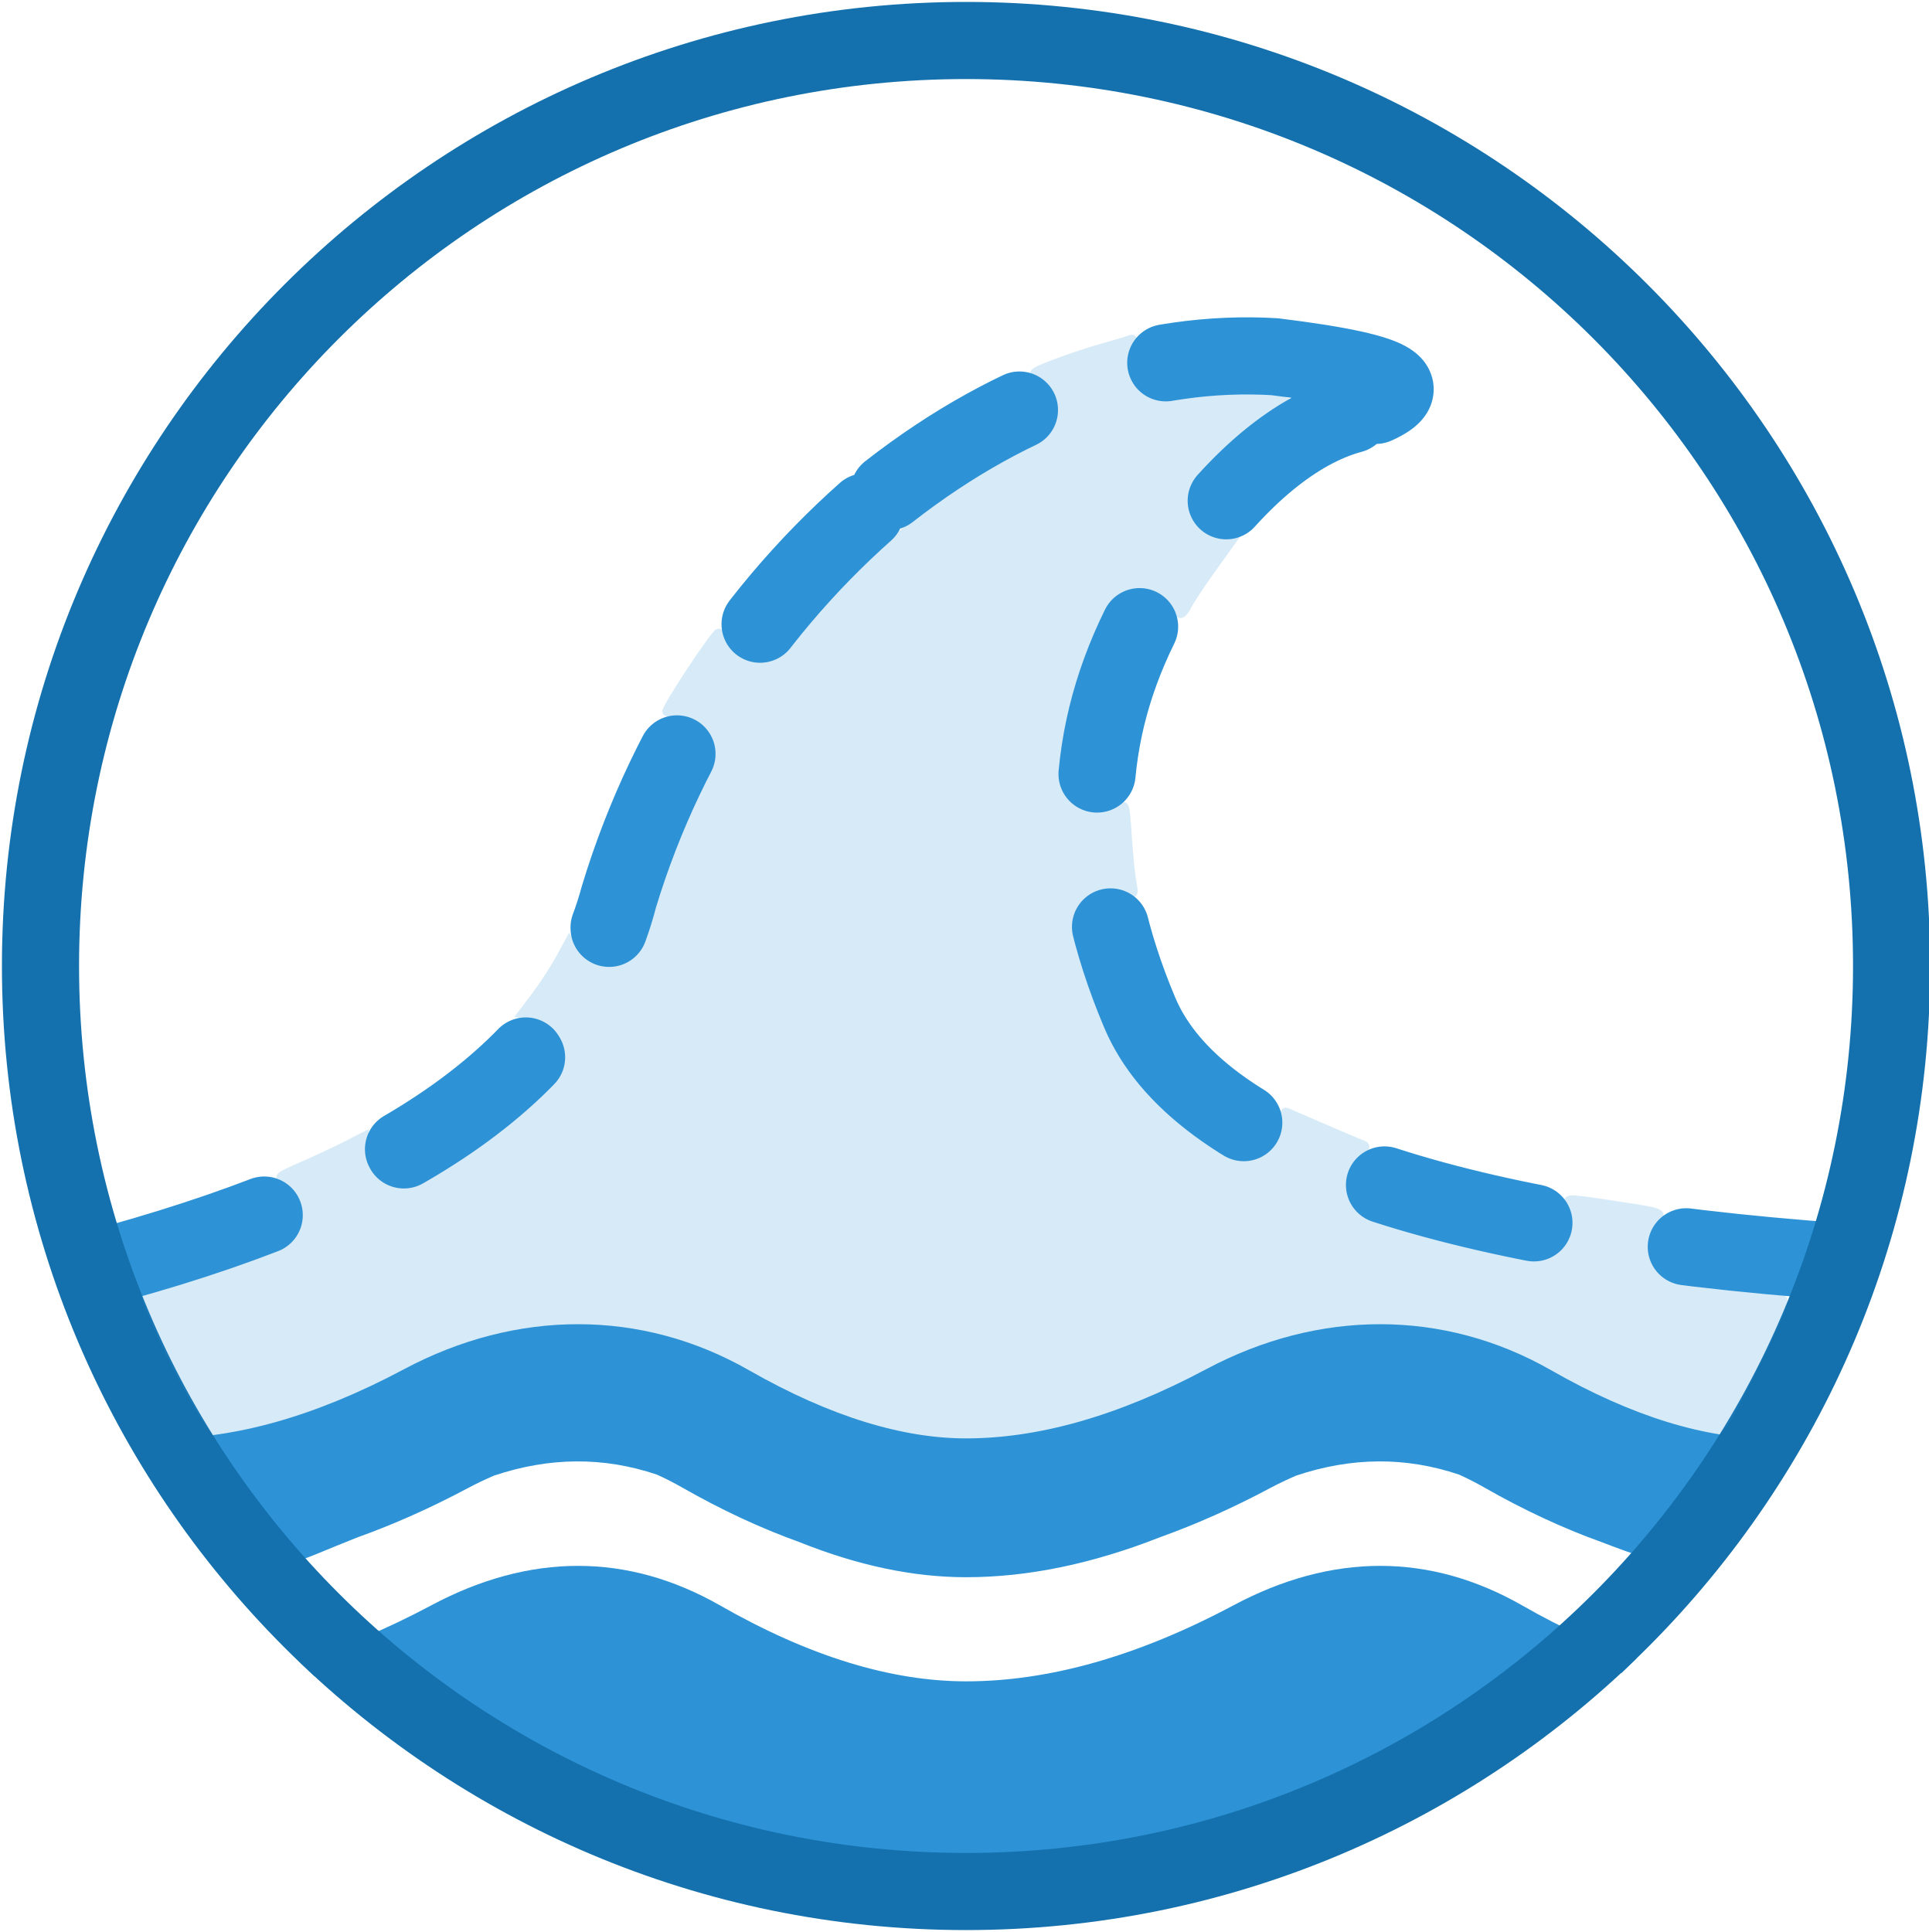
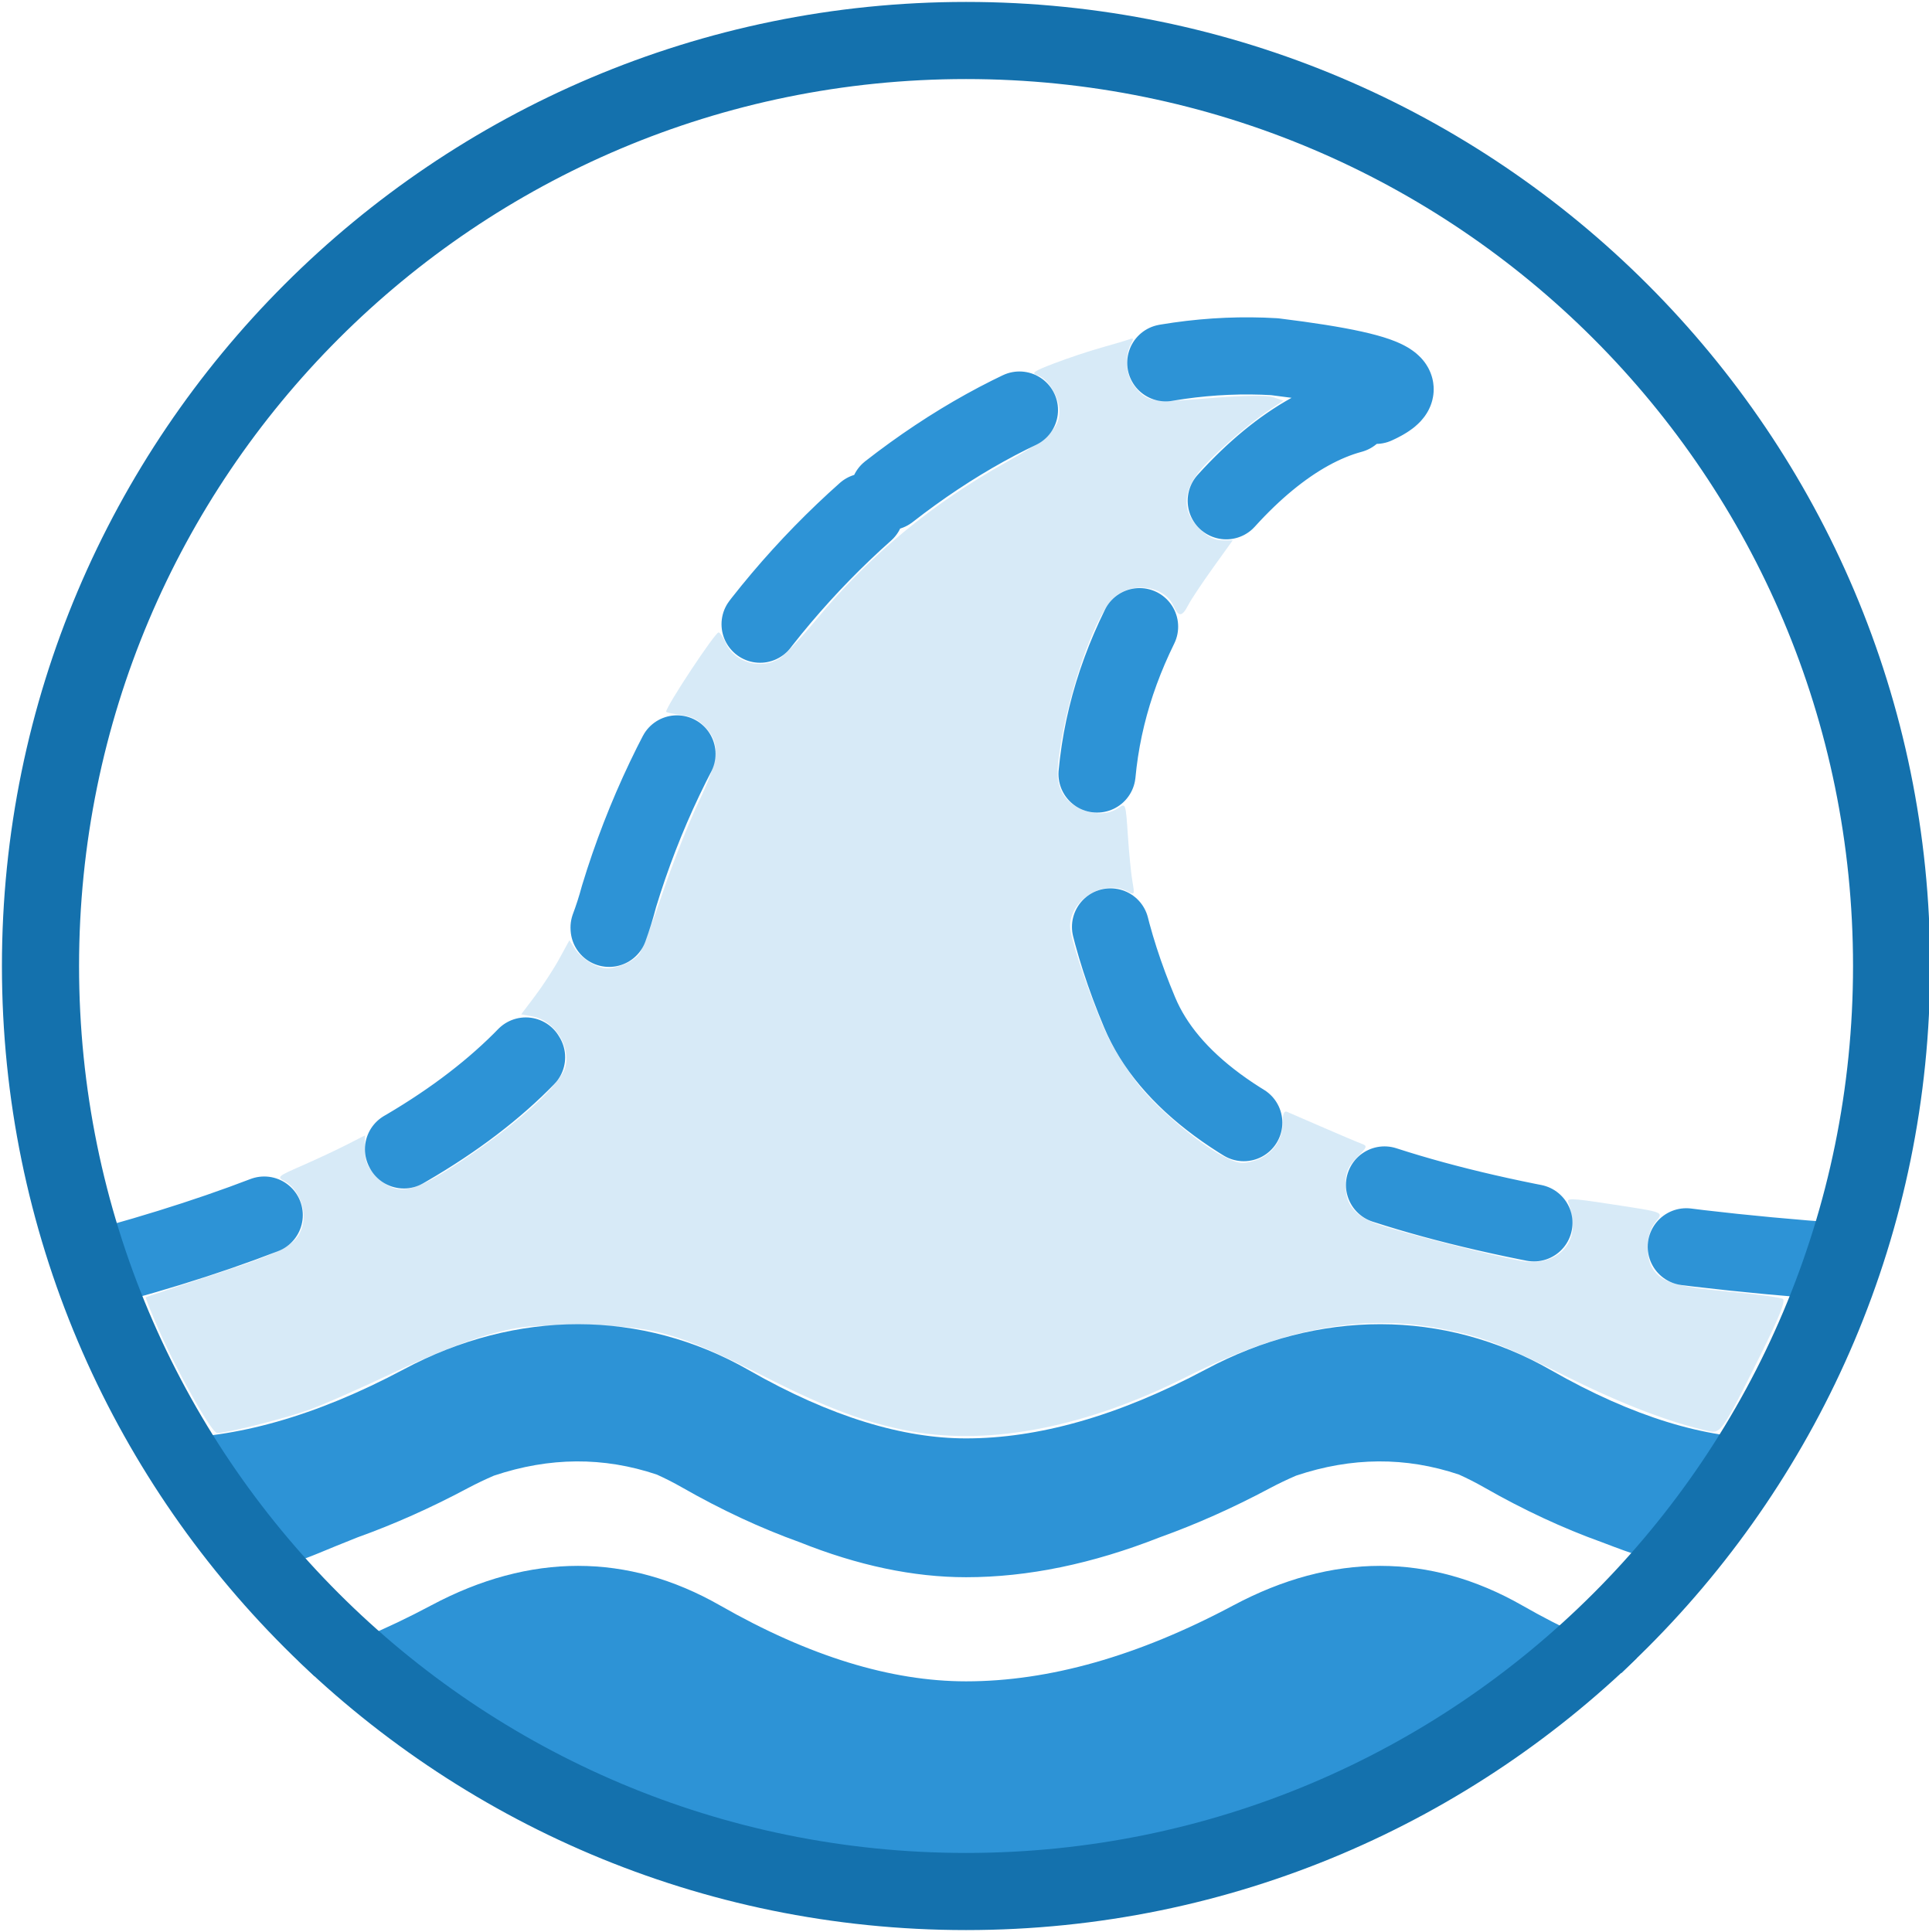
<svg xmlns="http://www.w3.org/2000/svg" version="1.1" width="500px" height="501px" viewBox="-0.5 -0.5 500 501" content="&lt;mxfile host=&quot;app.diagrams.net&quot; modified=&quot;2023-07-31T11:31:04.476Z&quot; agent=&quot;Mozilla/5.0 (X11; Linux x86_64) AppleWebKit/537.36 (KHTML, like Gecko) Chrome/115.0.0.0 Safari/537.36&quot; etag=&quot;OPME61c4FBpNXGUULE5X&quot; version=&quot;21.6.6&quot; type=&quot;device&quot;&gt;&lt;diagram id=&quot;zMjwqNUvd63cDTAgkzoN&quot; name=&quot;Page-1&quot;&gt;7ZlLb6MwEMc/TY6tABtDjpukD23VqqtqH+1lxYITrBIcGee1n35NMA8bAmlatjmklzJ/D2N77F9mlAzAeL65Yd4ivKcBjgaWEWwGYDKwLNOwoPiXKttMgS7KhBkjQSYZpfBE/uL8TakuSYATqWUSpzTiZKGKPo1j7HNF8xija9VtSqNAERbeDNeEJ9+L6upPEvAwU13bKPVbTGZhPrNpyJG5lztLIQm9gK4rErgagDGjlGdP880YR2ny1Lxc7xktFsZwzA95IYzx77vv42n8MjeHPyGNndsfF/IwVl60lBuWi+XbPAMiiki2MEbrkHD8tPD8dGQtzltoIZ9HwjLFo5csshOYkg0Wk46mJIrGNKJMaDGN0xAJZ/QV5+LAAtZkCCaoGMlzLPYCRvUdyk2vMON4U5Hkjm8wnWPOtsJFjgIosy+vn4mkvS4PE7pSCysHWYievECzInaZY/Eg09yc8peH+3gxe4ijZ0xc7+7rt1sYXZiwO+f+kq3SFO7yiuPgS3qTyyxWks7oMg52rkbmek3S5ewsNaXA1o6knv2mEbwh/Fca8NJAjrSfd7YDh9KebPL5U2NbMR4xIyJtmEkt2ykOatBpZ1w/0MqB2Q3nlWsMRx4nKzV80xnKGR4pERMX98V21ftiQ+0aJHTJfCzfqtKmBXJctz0Q99gM81ogcdLetuK2SB2S/QtGJmicZ9+6kL4uo93fsZv3URKQrbjkoTizdyBinw4i5tgageEZkfIj1bE+BpFO1j4IEWjYb0IE6uvqQMS2m/fxUYg0Fu68ErYV7jYoVAwCLwkLmJJXzP1QGhoNf8wgmBrtNMRiZxkOQwfkQsYDQoVHCcTO2lYtHYmG3kDBf2+joFH0acgg9YZAxzkOGddwLg1oFH+WFhZdIrccNVA/PDnabqDTzoep+gOz3R9p/uITp71E6f4d60Earxbq8De09dtviw/V+D2VTOtzSua5qTyiqcx7sHc3lXqgvppKOc/BTSVs9681lWr8nggBJ0PIuafs6imPJaQTtb56yg5Caj1lByG1nvK/EHLAt0HnGnIiNcTWmruja4geqK8aIuc5uIaY7f61GqLG74kQ52QIOdeQrhpyLCGdqPVVQzoIqdWQDkJqNeR9hAiz/LEicy9/8gFX/wA=&lt;/diagram&gt;&lt;/mxfile&gt;" id="svg24">
  <defs id="defs2" />
  <g id="g22">
    <path id="path6" style="color:#000000;fill:#2d93d6;stroke-miterlimit:10;-inkscape-stroke:none" d="m 149.953,343.387 c -15.231,-0.014 -30.622,3.903 -45.188,11.672 C 81.646,367.389 60.965,373 42.5,373 c 0.059,23.756 18.745,33.207 18.745,33.207 16.033,0 14.033,-0.686 31.473,-7.549 9.428,-3.379 18.934,-7.607 28.516,-12.717 2.35,-1.253 4.618,-2.317 6.854,-3.285 14.433,-4.839 28.425,-4.91 42.225,-0.277 2.139,0.968 4.299,2.054 6.506,3.314 10.283,5.876 20.457,10.605 30.529,14.223 C 222.408,405.941 236.795,409 250.5,409 c 16.033,0 32.779,-3.479 50.219,-10.342 9.428,-3.379 18.934,-7.607 28.516,-12.717 2.35,-1.253 4.618,-2.317 6.854,-3.285 14.433,-4.839 28.425,-4.91 42.225,-0.277 2.139,0.968 4.299,2.054 6.506,3.314 10.283,5.876 20.457,10.605 30.529,14.223 18.476,7.061 9.185,2.731 26.395,1.995 L 458.5,373 c -16.111,0 -34.855,-5.429 -56.318,-17.693 -13.926,-7.958 -28.997,-11.906 -44.229,-11.92 -15.231,-0.014 -30.622,3.903 -45.188,11.672 C 289.646,367.389 268.965,373 250.5,373 c -16.111,0 -34.855,-5.429 -56.318,-17.693 -13.926,-7.958 -28.997,-11.906 -44.229,-11.92 z" transform="translate(-0.5,-0.5)" />
    <path d="M 30 327 Q 140 297 160 232 Q 180 167 230 127 Q 280 87 330 92 Q 380 97 350 107 Q 320 117 295 162 Q 270 207 295 262 Q 320 317 477.04 326.68" fill="none" stroke="none" pointer-events="stroke" id="path10" />
    <path d="m 30,327 c 73.16,-20.1 118.12,-50.71 130,-95 M 30,327 c 73.56,-20.59 118.31,-49.64 130,-95 m 0,0 c 12.87,-42.39 37.73,-78.35 70,-105 m 0,0 c 32.89,-25.65 67.32,-36.93 100,-35 m 0,0 c 34.53,4.26 39.3,8.6 20,15 m 0,0 c -14.438,3.873 -29.362,16.414 -42.57,34.885 -0.789,1.104 -1.573,2.229 -2.349,3.375 C 301.571,150.438 298.196,156.036 295,162 m 0,0 c -14.99,30.48 -15.63,62.88 0,100 m 0,0 c 14.81,35.4 78.62,57.3 182.04,64.68" fill="none" stroke="#2d93d6" stroke-width="20" stroke-linejoin="round" stroke-linecap="round" stroke-miterlimit="10" stroke-dasharray="60 60" pointer-events="stroke" id="path12" style="stroke-width:20;stroke-miterlimit:10;stroke-dasharray:40,40;stroke-dashoffset:0" />
    <path style="color:#000000;fill:#2d93d6;stroke-miterlimit:10;-inkscape-stroke:none" d="m 357.387,405.555 c -12.533,-0.002 -25.267,3.416 -38.062,10.24 C 294.593,428.985 271.495,435.5 250,435.5 v 5 c 22.505,0 46.407,-6.818 71.676,-20.295 24.41,-13.019 47.396,-13 70.084,-0.035 9.649,5.514 19.046,9.918 28.187,13.197 4.006,-3.899 0,0 4.006,-3.899 -9.545,-3.233 -19.449,-7.773 -29.713,-13.638 -11.989,-6.851 -24.32,-10.273 -36.854,-10.275 z" id="path14" />
    <path style="color:#000000;fill:#2d93d6;stroke-miterlimit:10;-inkscape-stroke:none" d="m 149.387,405.555 c -12.533,-0.002 -25.267,3.416 -38.062,10.24 -11.855,6.323 -23.334,11.111 -34.442,14.384 4.122,3.97 0,0 4.122,3.97 10.622,-3.341 21.514,-7.993 32.671,-13.944 24.41,-13.019 47.396,-13 70.084,-0.035 C 207.36,433.656 229.444,440.5 250,440.5 v -5 c -19.444,0 -40.694,-6.489 -63.76,-19.67 -11.989,-6.851 -24.32,-10.273 -36.854,-10.275 z" id="path16" />
    <g id="path1055" transform="translate(-0.5,-0.5)">
      <path style="color:#000000;fill:#2d93d6;stroke-miterlimit:4.1;-inkscape-stroke:none" d="m 359.402,409.879 c -10.963,-0.292 -23.993,2.962 -35.547,8.998 -24.579,12.842 -43.494,19.094 -63.689,21.053 -23.923,2.321 -45.649,-3.562 -77.799,-21.066 -16.126,-8.78 -31.256,-11.006 -48.221,-7.094 -5.5,1.268 -12.509,3.64 -22.133,9.117 l -11.66,6.635 8.314,5.525 c 3.682,2.446 27.962,18.276 42.947,25.797 25.755,12.925 32.591,13.178 34.562,13.633 l 17.865,4.127 c 13.052,3.015 42.038,5.944 55.4,5.072 34.838,-2.273 71.863,-11.858 100.641,-28.07 9.394,-5.292 28.081,-16.909 34.752,-23.184 l 6.293,-5.918 -11.514,-5.918 c -10.579,-5.417 -15.696,-7.086 -25.652,-8.363 -1.471,-0.189 -2.994,-0.302 -4.561,-0.344 z" id="path10795" />
      <path style="color:#000000;fill:#2d93d6;stroke-miterlimit:4.1;-inkscape-stroke:none" d="m 359.416,409.379 c -11.072,-0.295 -24.168,2.981 -35.793,9.055 -24.545,12.824 -43.382,19.046 -63.506,20.998 -23.813,2.31 -45.404,-3.526 -77.512,-21.008 -16.21,-8.826 -31.503,-11.077 -48.572,-7.141 -5.542,1.278 -12.607,3.672 -22.268,9.17 v -0.002 l -12.365,7.037 8.99,5.975 c 3.698,2.457 27.956,18.278 43,25.828 12.892,6.47 21.06,9.774 26.266,11.52 5.206,1.746 7.526,1.949 8.408,2.152 l 17.865,4.127 c 13.141,3.035 42.065,5.964 55.547,5.084 34.907,-2.277 71.989,-11.872 100.854,-28.133 9.419,-5.306 28.062,-16.873 34.848,-23.256 l 6.811,-6.402 -12.145,-6.242 c -10.6,-5.428 -15.827,-7.133 -25.816,-8.414 -1.49,-0.191 -3.03,-0.305 -4.611,-0.348 z m -0.027,1 c 1.551,0.041 3.057,0.153 4.51,0.34 9.924,1.273 14.931,2.906 25.488,8.312 l 10.885,5.594 -5.777,5.434 c -6.556,6.167 -25.288,17.834 -34.656,23.111 -28.691,16.163 -65.658,25.739 -100.428,28.008 -13.243,0.864 -42.291,-2.066 -55.254,-5.061 l -17.865,-4.127 c -1.089,-0.252 -3.172,-0.402 -8.316,-2.127 -5.144,-1.725 -13.272,-5.011 -26.135,-11.467 -14.928,-7.492 -39.229,-23.33 -42.895,-25.766 l -7.639,-5.076 10.955,-6.234 c 9.587,-5.456 16.541,-7.806 21.998,-9.064 16.861,-3.888 31.827,-1.688 47.869,7.047 32.191,17.528 54.053,23.456 78.086,21.125 20.267,-1.966 39.26,-8.248 63.873,-21.107 11.482,-5.999 24.447,-9.231 35.301,-8.941 z" id="path10797" />
    </g>
    <path style="opacity:0;fill:#2d93d6;fill-opacity:1;stroke:#2d93d6;stroke-width:5;stroke-miterlimit:10;stroke-dasharray:none;stroke-dashoffset:0;stroke-opacity:1" d="m 229.656,369.571 c -12.101,-3.155 -18.208,-5.619 -31.997,-12.909 -20.778,-10.986 -33.662,-14.193 -52.92,-13.17 -14.361,0.762 -23.006,3.279 -41.728,12.148 -18.635,8.828 -35.015,14.444 -42.902,14.71 l -5.838,0.197 -8.597,-16.918 -8.597,-16.918 16.297,-5.41 c 20.256,-6.724 29.943,-10.59 43.134,-17.211 21.14,-10.611 32.252,-18.103 44.731,-30.156 14.78,-14.275 22.512,-27.3 30.078,-50.666 23.942,-73.942 84.523,-127.308 147.88,-130.266 13.596,-0.635 15.491,-0.081 10.322,3.018 -17.965,10.769 -41.42,42.629 -49.764,67.596 -8.611,25.766 -7.925,52.698 2.092,82.114 4.518,13.269 8.537,20.412 16.051,28.527 12.2,13.178 31.163,23.948 57.277,32.533 24.456,8.04 60.711,15.049 94.58,18.283 7.245,0.692 13.341,1.384 13.547,1.537 0.472,0.351 -12.392,26.537 -15.337,31.218 -2.048,3.255 -2.451,3.435 -6.326,2.815 -7.457,-1.192 -20.746,-6.402 -37.716,-14.785 -19.149,-9.46 -26.574,-11.686 -41.405,-12.417 -18.724,-0.922 -30.039,1.842 -53.9,13.169 -24.929,11.834 -38.772,15.516 -58.016,15.432 -8.774,-0.038 -13.952,-0.649 -20.945,-2.473 z" id="path15870" transform="translate(-0.5,-0.5)" />
    <path style="color:#000000;fill:#1471ad;-inkscape-stroke:none;fill-opacity:1" d="M 250,0 C 112.047,0 0,112.047 0,250 0,387.953 112.047,500 250,500 387.953,500 500,387.953 500,250 500,112.047 387.953,0 250,0 Z m 0,20 C 377.144,20 480,122.856 480,250 480,377.144 377.144,480 250,480 122.856,480 20,377.144 20,250 20,122.856 122.856,20 250,20 Z" id="ellipse4" />
-     <path style="opacity:0.192;fill:#2d93d6;fill-opacity:1;stroke:#2d93d6;stroke-width:2;stroke-miterlimit:10;stroke-dasharray:none;stroke-dashoffset:0;stroke-opacity:1" d="m 236.217,371.162 c -10.995,-1.991 -21.676,-5.942 -36.846,-13.633 -24.045,-12.189 -29.962,-13.842 -49.613,-13.859 -12.757,-0.011 -15.198,0.253 -23.428,2.532 -5.354,1.483 -15.513,5.56 -24.347,9.772 -8.338,3.976 -18.26,8.334 -22.05,9.686 -6.215,2.216 -20.841,5.908 -23.606,5.958 -1.387,0.025 -10.036,-15.217 -15.019,-26.468 -2.088,-4.715 -3.658,-8.657 -3.488,-8.761 0.17,-0.104 8.245,-2.792 17.944,-5.973 18.931,-6.208 21.812,-7.905 22.854,-13.458 0.707,-3.771 -1.571,-8.901 -4.696,-10.573 -2.197,-1.176 -2.089,-1.277 4.406,-4.118 3.662,-1.602 8.829,-4.02 11.482,-5.374 l 4.824,-2.462 v 3.782 c 0,3.077 0.583,4.365 3.124,6.906 5.275,5.275 9.133,4.503 22.602,-4.519 14.315,-9.59 25.122,-19.492 26.271,-24.071 1.338,-5.331 -2.965,-11.895 -8.475,-12.929 l -3.013,-0.565 3.635,-4.814 c 1.999,-2.648 4.813,-6.968 6.252,-9.601 l 2.618,-4.787 1.56,2.382 c 0.858,1.31 2.973,3.055 4.699,3.878 2.647,1.262 3.72,1.323 6.849,0.385 2.041,-0.611 4.317,-2.037 5.058,-3.168 0.741,-1.131 3.451,-8.246 6.022,-15.811 2.571,-7.565 6.718,-18.046 9.215,-23.29 5.412,-11.367 5.809,-15.2 2.013,-19.448 -1.811,-2.027 -3.633,-2.976 -6.431,-3.351 -2.148,-0.288 -3.905,-0.669 -3.905,-0.846 0,-1.398 12.677,-20.567 13.601,-20.567 0.358,0 1.204,1.25 1.88,2.777 2.249,5.082 9.276,7.019 14.07,3.879 1.346,-0.882 5.532,-5.324 9.303,-9.872 14.001,-16.889 30.004,-30.141 49.571,-41.048 10.774,-6.006 13.56,-8.689 13.555,-13.053 -0.005,-3.646 -2.924,-8.473 -5.648,-9.337 -1.79,-0.568 -1.151,-1.032 4.301,-3.119 3.522,-1.349 9.069,-3.197 12.327,-4.107 3.258,-0.91 6.51,-1.88 7.227,-2.155 1.057,-0.406 1.11,-0.137 0.278,1.416 -1.625,3.037 -1.215,7.98 0.883,10.647 3.372,4.287 4.416,4.46 19.501,3.235 9.2,-0.747 14.862,-0.833 16.598,-0.252 l 2.635,0.882 -3.615,2.393 c -6.107,4.041 -15.94,12.773 -18.744,16.644 -3.83,5.288 -3.679,9.919 0.461,14.058 2.19,2.19 3.963,3.124 5.932,3.124 h 2.808 l -5.107,7.119 c -2.809,3.915 -5.696,8.256 -6.415,9.647 -1.619,3.131 -2.505,3.183 -3.853,0.224 -2.511,-5.511 -11.494,-6.406 -15.951,-1.589 -4.824,5.213 -11.461,24.547 -13.597,39.61 -0.747,5.268 -0.672,7.234 0.37,9.729 2.202,5.27 10.378,7.832 14.896,4.668 1.882,-1.318 1.917,-1.217 2.467,7.12 0.307,4.652 0.842,10.056 1.189,12.009 0.602,3.388 0.543,3.504 -1.284,2.527 -6.103,-3.266 -14.898,2.079 -14.898,9.053 0,3.339 6.372,21.749 10.093,29.159 1.978,3.939 5.787,9.746 8.466,12.906 5.531,6.525 15.809,14.963 21.718,17.83 3.465,1.681 4.449,1.795 7.534,0.871 4.412,-1.322 7.315,-5.193 7.315,-9.756 0,-2.367 0.35,-3.255 1.148,-2.919 0.632,0.266 4.869,2.101 9.417,4.079 4.548,1.978 9.025,3.871 9.949,4.208 1.511,0.55 1.396,0.895 -1.148,3.44 -2.752,2.752 -3.321,4.507 -2.919,9.001 0.337,3.758 2.842,6.415 7.796,8.268 5.548,2.076 32.106,8.841 38.341,9.767 7.575,1.125 13.333,-3.617 12.541,-10.326 -0.225,-1.902 -0.693,-4.095 -1.041,-4.873 -0.558,-1.248 0.7,-1.211 10.647,0.316 14.773,2.267 14.096,1.987 11.807,4.896 -2.335,2.969 -2.542,9.128 -0.408,12.175 2.326,3.321 6.217,4.438 19.842,5.698 6.937,0.641 13.112,1.475 13.724,1.853 0.794,0.491 -0.888,4.702 -5.899,14.767 -9.704,19.491 -10.2,20.218 -13.314,19.531 -9.838,-2.168 -22.577,-7.04 -36.22,-13.851 -17.786,-8.879 -22.557,-10.711 -33.112,-12.714 -20.808,-3.947 -41.028,-0.126 -66.096,12.492 -25.755,12.964 -50.636,17.881 -71.43,14.116 z" id="path20339" transform="translate(-0.5,-0.5)" />
+     <path style="opacity:1;fill:#2f92d5;fill-opacity:0.192;stroke:none;stroke-width:2;stroke-miterlimit:10;stroke-dasharray:none;stroke-dashoffset:0;stroke-opacity:0.192" d="m 236.217,371.162 c -10.995,-1.991 -21.676,-5.942 -36.846,-13.633 -24.045,-12.189 -29.962,-13.842 -49.613,-13.859 -12.757,-0.011 -15.198,0.253 -23.428,2.532 -5.354,1.483 -15.513,5.56 -24.347,9.772 -8.338,3.976 -18.26,8.334 -22.05,9.686 -6.215,2.216 -20.841,5.908 -23.606,5.958 -1.387,0.025 -10.036,-15.217 -15.019,-26.468 -2.088,-4.715 -3.658,-8.657 -3.488,-8.761 0.17,-0.104 8.245,-2.792 17.944,-5.973 18.931,-6.208 21.812,-7.905 22.854,-13.458 0.707,-3.771 -1.571,-8.901 -4.696,-10.573 -2.197,-1.176 -2.089,-1.277 4.406,-4.118 3.662,-1.602 8.829,-4.02 11.482,-5.374 l 4.824,-2.462 v 3.782 c 0,3.077 0.583,4.365 3.124,6.906 5.275,5.275 9.133,4.503 22.602,-4.519 14.315,-9.59 25.122,-19.492 26.271,-24.071 1.338,-5.331 -2.965,-11.895 -8.475,-12.929 l -3.013,-0.565 3.635,-4.814 c 1.999,-2.648 4.813,-6.968 6.252,-9.601 l 2.618,-4.787 1.56,2.382 c 0.858,1.31 2.973,3.055 4.699,3.878 2.647,1.262 3.72,1.323 6.849,0.385 2.041,-0.611 4.317,-2.037 5.058,-3.168 0.741,-1.131 3.451,-8.246 6.022,-15.811 2.571,-7.565 6.718,-18.046 9.215,-23.29 5.412,-11.367 5.809,-15.2 2.013,-19.448 -1.811,-2.027 -3.633,-2.976 -6.431,-3.351 -2.148,-0.288 -3.905,-0.669 -3.905,-0.846 0,-1.398 12.677,-20.567 13.601,-20.567 0.358,0 1.204,1.25 1.88,2.777 2.249,5.082 9.276,7.019 14.07,3.879 1.346,-0.882 5.532,-5.324 9.303,-9.872 14.001,-16.889 30.004,-30.141 49.571,-41.048 10.774,-6.006 13.56,-8.689 13.555,-13.053 -0.005,-3.646 -2.924,-8.473 -5.648,-9.337 -1.79,-0.568 -1.151,-1.032 4.301,-3.119 3.522,-1.349 9.069,-3.197 12.327,-4.107 3.258,-0.91 6.51,-1.88 7.227,-2.155 1.057,-0.406 1.11,-0.137 0.278,1.416 -1.625,3.037 -1.215,7.98 0.883,10.647 3.372,4.287 4.416,4.46 19.501,3.235 9.2,-0.747 14.862,-0.833 16.598,-0.252 l 2.635,0.882 -3.615,2.393 c -6.107,4.041 -15.94,12.773 -18.744,16.644 -3.83,5.288 -3.679,9.919 0.461,14.058 2.19,2.19 3.963,3.124 5.932,3.124 h 2.808 l -5.107,7.119 c -2.809,3.915 -5.696,8.256 -6.415,9.647 -1.619,3.131 -2.505,3.183 -3.853,0.224 -2.511,-5.511 -11.494,-6.406 -15.951,-1.589 -4.824,5.213 -11.461,24.547 -13.597,39.61 -0.747,5.268 -0.672,7.234 0.37,9.729 2.202,5.27 10.378,7.832 14.896,4.668 1.882,-1.318 1.917,-1.217 2.467,7.12 0.307,4.652 0.842,10.056 1.189,12.009 0.602,3.388 0.543,3.504 -1.284,2.527 -6.103,-3.266 -14.898,2.079 -14.898,9.053 0,3.339 6.372,21.749 10.093,29.159 1.978,3.939 5.787,9.746 8.466,12.906 5.531,6.525 15.809,14.963 21.718,17.83 3.465,1.681 4.449,1.795 7.534,0.871 4.412,-1.322 7.315,-5.193 7.315,-9.756 0,-2.367 0.35,-3.255 1.148,-2.919 0.632,0.266 4.869,2.101 9.417,4.079 4.548,1.978 9.025,3.871 9.949,4.208 1.511,0.55 1.396,0.895 -1.148,3.44 -2.752,2.752 -3.321,4.507 -2.919,9.001 0.337,3.758 2.842,6.415 7.796,8.268 5.548,2.076 32.106,8.841 38.341,9.767 7.575,1.125 13.333,-3.617 12.541,-10.326 -0.225,-1.902 -0.693,-4.095 -1.041,-4.873 -0.558,-1.248 0.7,-1.211 10.647,0.316 14.773,2.267 14.096,1.987 11.807,4.896 -2.335,2.969 -2.542,9.128 -0.408,12.175 2.326,3.321 6.217,4.438 19.842,5.698 6.937,0.641 13.112,1.475 13.724,1.853 0.794,0.491 -0.888,4.702 -5.899,14.767 -9.704,19.491 -10.2,20.218 -13.314,19.531 -9.838,-2.168 -22.577,-7.04 -36.22,-13.851 -17.786,-8.879 -22.557,-10.711 -33.112,-12.714 -20.808,-3.947 -41.028,-0.126 -66.096,12.492 -25.755,12.964 -50.636,17.881 -71.43,14.116 z" id="path20339" transform="translate(-0.5,-0.5)" />
  </g>
</svg>
